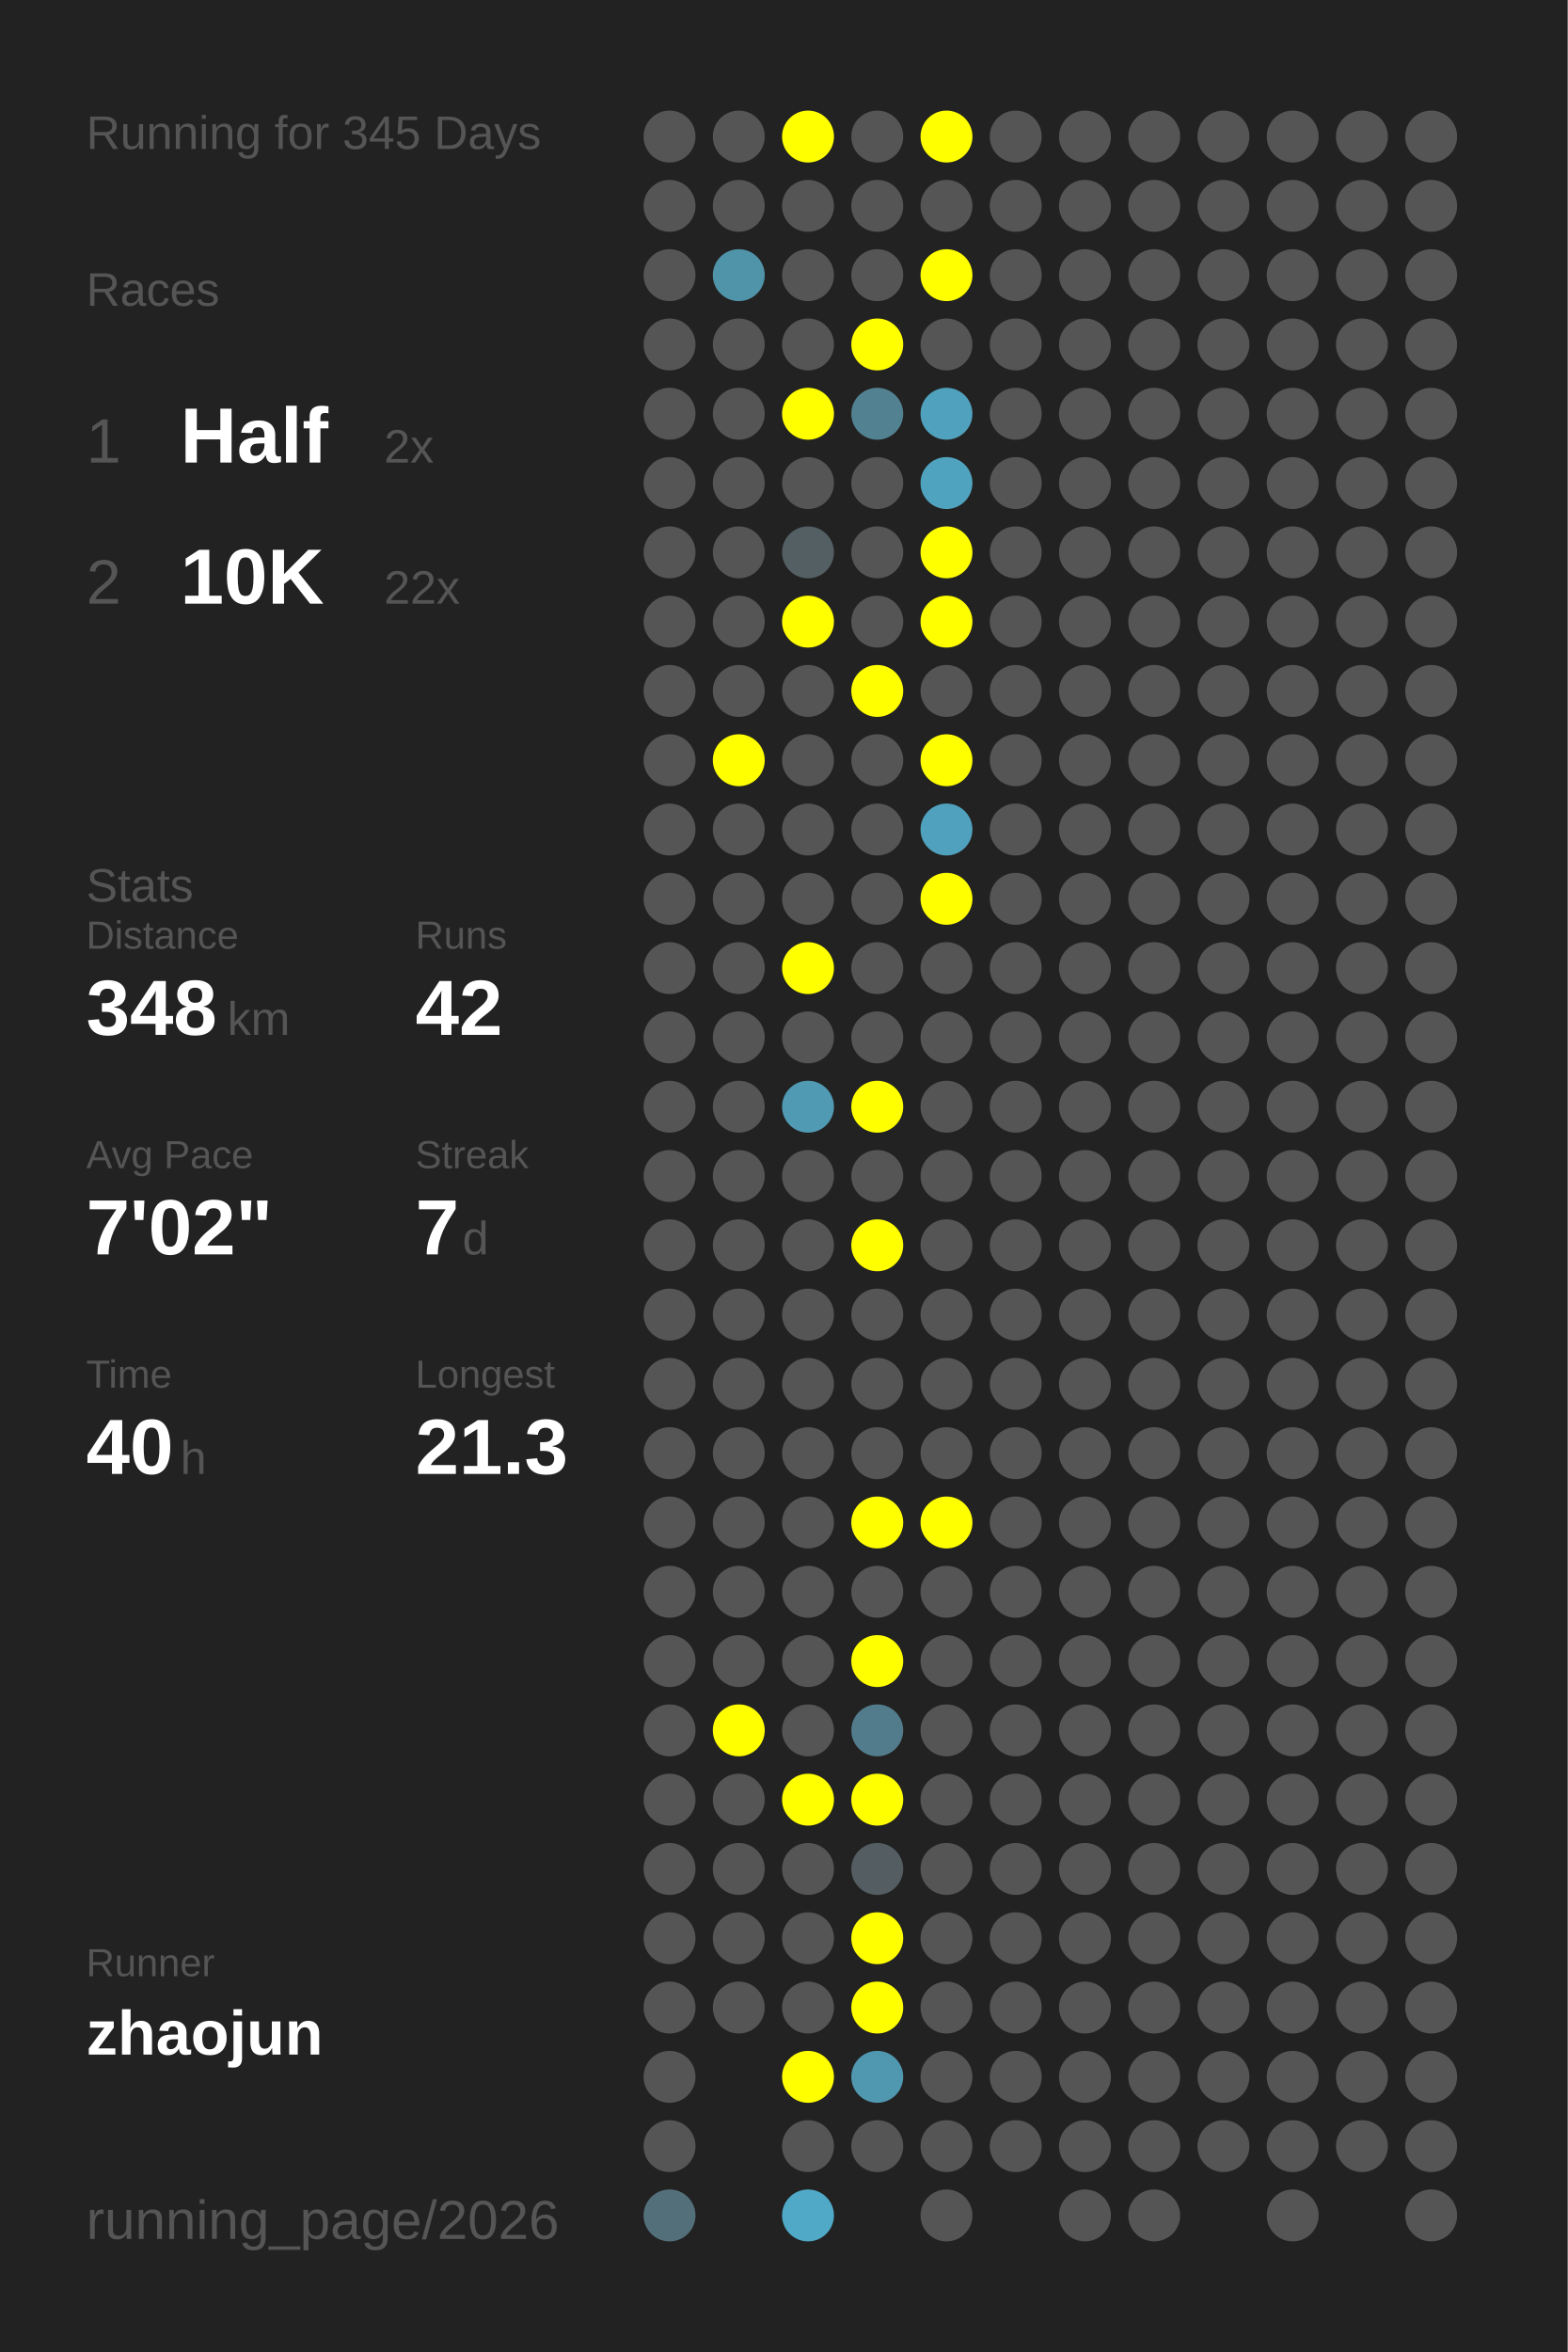
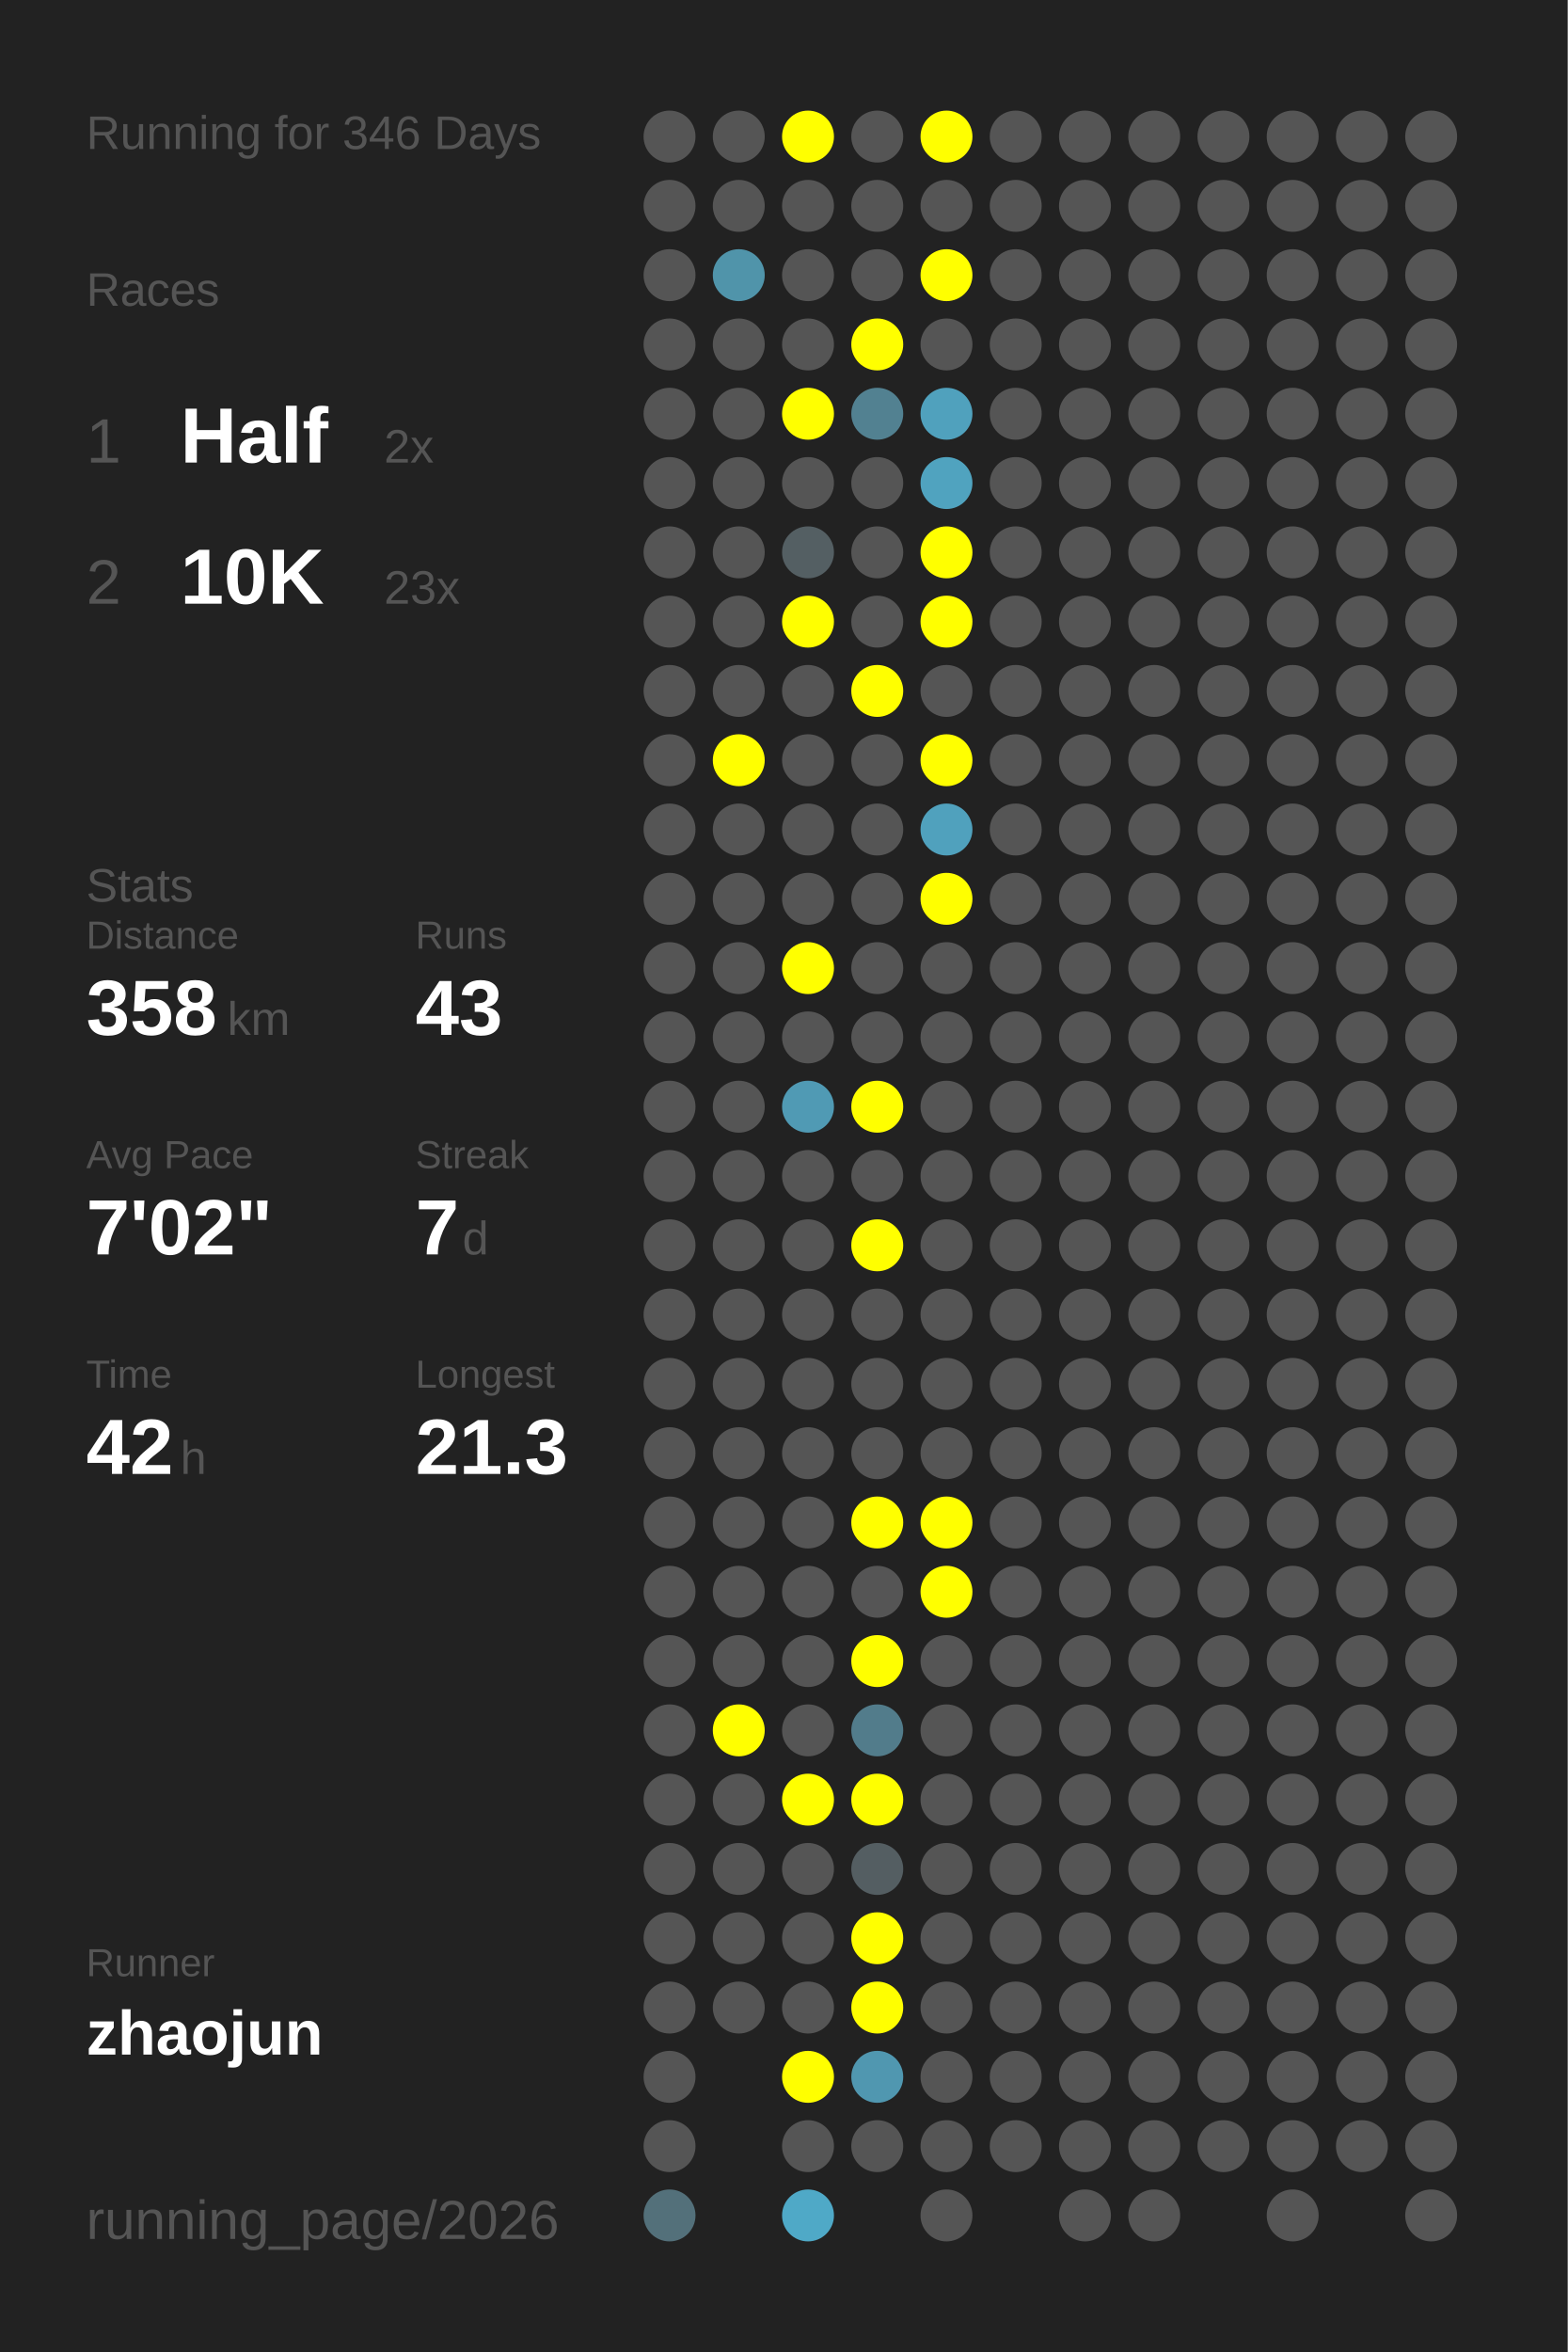
<svg xmlns="http://www.w3.org/2000/svg" baseProfile="full" height="300mm" version="1.1" viewBox="0,0,200,300" width="200mm">
  <defs />
  <rect fill="#222222" height="300" width="200" x="0" y="0" />
-   <text fill="#555555" style="font-size:6px; font-family:Arial;" x="11" y="19">Running for 345 Days</text>
+   <text fill="#555555" style="font-size:6px; font-family:Arial;" x="11" y="19">Running for 346 Days</text>
  <text fill="#555555" style="font-size:6px; font-family:Arial;" x="11" y="39">Races</text>
  <text fill="#555555" style="font-size:8px; font-family:Arial;" x="11" y="59">1</text>
  <text fill="#FFFFFF" style="font-size:10px; font-family:Arial; font-weight:bold;" x="23" y="59">Half</text>
  <text fill="#555555" style="font-size:6px; font-family:Arial;" x="49" y="59">2x</text>
  <text fill="#555555" style="font-size:8px; font-family:Arial;" x="11" y="77">2</text>
  <text fill="#FFFFFF" style="font-size:10px; font-family:Arial; font-weight:bold;" x="23" y="77">10K</text>
-   <text fill="#555555" style="font-size:6px; font-family:Arial;" x="49" y="77">22x</text>
+   <text fill="#555555" style="font-size:6px; font-family:Arial;" x="49" y="77">23x</text>
  <text fill="#555555" style="font-size:6px; font-family:Arial;" x="11" y="115">Stats</text>
  <text fill="#555555" style="font-size:5px; font-family:Arial;" x="11" y="121">Distance</text>
-   <text fill="#FFFFFF" style="font-size:10px; font-family:Arial; font-weight:bold;" x="11" y="132">348</text>
+   <text fill="#FFFFFF" style="font-size:10px; font-family:Arial; font-weight:bold;" x="11" y="132">358</text>
  <text fill="#555555" style="font-size:6px; font-family:Arial;" x="29" y="132">km</text>
  <text fill="#555555" style="font-size:5px; font-family:Arial;" x="53" y="121">Runs</text>
-   <text fill="#FFFFFF" style="font-size:10px; font-family:Arial; font-weight:bold;" x="53" y="132">42</text>
+   <text fill="#FFFFFF" style="font-size:10px; font-family:Arial; font-weight:bold;" x="53" y="132">43</text>
  <text fill="#555555" style="font-size:5px; font-family:Arial;" x="11" y="149">Avg Pace</text>
  <text fill="#FFFFFF" style="font-size:10px; font-family:Arial; font-weight:bold;" x="11" y="160">7'02"</text>
  <text fill="#555555" style="font-size:5px; font-family:Arial;" x="53" y="149">Streak</text>
  <text fill="#FFFFFF" style="font-size:10px; font-family:Arial; font-weight:bold;" x="53" y="160">7</text>
  <text fill="#555555" style="font-size:6px; font-family:Arial;" x="59" y="160">d</text>
  <text fill="#555555" style="font-size:5px; font-family:Arial;" x="11" y="177">Time</text>
-   <text fill="#FFFFFF" style="font-size:10px; font-family:Arial; font-weight:bold;" x="11" y="188">40</text>
+   <text fill="#FFFFFF" style="font-size:10px; font-family:Arial; font-weight:bold;" x="11" y="188">42</text>
  <text fill="#555555" style="font-size:6px; font-family:Arial;" x="23" y="188">h</text>
  <text fill="#555555" style="font-size:5px; font-family:Arial;" x="53" y="177">Longest</text>
  <text fill="#FFFFFF" style="font-size:10px; font-family:Arial; font-weight:bold;" x="53" y="188">21.3</text>
  <text fill="#555555" style="font-size:5px; font-family:Arial;" x="11" y="252.065">Runner</text>
  <text fill="#FFFFFF" style="font-size:8px; font-family:Arial; font-weight:bold;" x="11" y="262.065">zhaojun</text>
  <text fill="#555555" style="font-size:7px; font-family:Arial;" x="11" y="285.581">running_page/2026</text>
  <circle cx="85.417" cy="17.419" fill="#555555" r="3.312" />
  <circle cx="85.417" cy="26.258" fill="#555555" r="3.312" />
  <circle cx="85.417" cy="35.097" fill="#555555" r="3.312" />
  <circle cx="85.417" cy="43.935" fill="#555555" r="3.312" />
  <circle cx="85.417" cy="52.774" fill="#555555" r="3.312" />
  <circle cx="85.417" cy="61.613" fill="#555555" r="3.312" />
  <circle cx="85.417" cy="70.452" fill="#555555" r="3.312" />
  <circle cx="85.417" cy="79.29" fill="#555555" r="3.312" />
  <circle cx="85.417" cy="88.129" fill="#555555" r="3.312" />
  <circle cx="85.417" cy="96.968" fill="#555555" r="3.312" />
  <circle cx="85.417" cy="105.806" fill="#555555" r="3.312" />
  <circle cx="85.417" cy="114.645" fill="#555555" r="3.312" />
  <circle cx="85.417" cy="123.484" fill="#555555" r="3.312" />
  <circle cx="85.417" cy="132.323" fill="#555555" r="3.312" />
  <circle cx="85.417" cy="141.161" fill="#555555" r="3.312" />
  <circle cx="85.417" cy="150" fill="#555555" r="3.312" />
  <circle cx="85.417" cy="158.839" fill="#555555" r="3.312" />
  <circle cx="85.417" cy="167.677" fill="#555555" r="3.312" />
  <circle cx="85.417" cy="176.516" fill="#555555" r="3.312" />
  <circle cx="85.417" cy="185.355" fill="#555555" r="3.312" />
  <circle cx="85.417" cy="194.194" fill="#555555" r="3.312" />
  <circle cx="85.417" cy="203.032" fill="#555555" r="3.312" />
  <circle cx="85.417" cy="211.871" fill="#555555" r="3.312" />
  <circle cx="85.417" cy="220.71" fill="#555555" r="3.312" />
  <circle cx="85.417" cy="229.548" fill="#555555" r="3.312" />
  <circle cx="85.417" cy="238.387" fill="#555555" r="3.312" />
  <circle cx="85.417" cy="247.226" fill="#555555" r="3.312" />
  <circle cx="85.417" cy="256.065" fill="#555555" r="3.312" />
  <circle cx="85.417" cy="264.903" fill="#555555" r="3.312" />
  <circle cx="85.417" cy="273.742" fill="#555555" r="3.312" />
  <circle cx="85.417" cy="282.581" fill="#53707a" r="3.312" />
  <circle cx="94.25" cy="17.419" fill="#555555" r="3.312" />
  <circle cx="94.25" cy="26.258" fill="#555555" r="3.312" />
  <circle cx="94.25" cy="35.097" fill="#5094aa" r="3.312" />
  <circle cx="94.25" cy="43.935" fill="#555555" r="3.312" />
  <circle cx="94.25" cy="52.774" fill="#555555" r="3.312" />
  <circle cx="94.25" cy="61.613" fill="#555555" r="3.312" />
  <circle cx="94.25" cy="70.452" fill="#555555" r="3.312" />
  <circle cx="94.25" cy="79.29" fill="#555555" r="3.312" />
  <circle cx="94.25" cy="88.129" fill="#555555" r="3.312" />
  <circle cx="94.25" cy="96.968" fill="#FFFF00" r="3.312" />
  <circle cx="94.25" cy="105.806" fill="#555555" r="3.312" />
  <circle cx="94.25" cy="114.645" fill="#555555" r="3.312" />
  <circle cx="94.25" cy="123.484" fill="#555555" r="3.312" />
  <circle cx="94.25" cy="132.323" fill="#555555" r="3.312" />
  <circle cx="94.25" cy="141.161" fill="#555555" r="3.312" />
  <circle cx="94.25" cy="150" fill="#555555" r="3.312" />
  <circle cx="94.25" cy="158.839" fill="#555555" r="3.312" />
  <circle cx="94.25" cy="167.677" fill="#555555" r="3.312" />
  <circle cx="94.25" cy="176.516" fill="#555555" r="3.312" />
  <circle cx="94.25" cy="185.355" fill="#555555" r="3.312" />
  <circle cx="94.25" cy="194.194" fill="#555555" r="3.312" />
  <circle cx="94.25" cy="203.032" fill="#555555" r="3.312" />
  <circle cx="94.25" cy="211.871" fill="#555555" r="3.312" />
  <circle cx="94.25" cy="220.71" fill="#FFFF00" r="3.312" />
  <circle cx="94.25" cy="229.548" fill="#555555" r="3.312" />
  <circle cx="94.25" cy="238.387" fill="#555555" r="3.312" />
  <circle cx="94.25" cy="247.226" fill="#555555" r="3.312" />
  <circle cx="94.25" cy="256.065" fill="#555555" r="3.312" />
  <circle cx="103.083" cy="17.419" fill="#FFFF00" r="3.312" />
  <circle cx="103.083" cy="26.258" fill="#555555" r="3.312" />
  <circle cx="103.083" cy="35.097" fill="#555555" r="3.312" />
  <circle cx="103.083" cy="43.935" fill="#555555" r="3.312" />
  <circle cx="103.083" cy="52.774" fill="#FFFF00" r="3.312" />
  <circle cx="103.083" cy="61.613" fill="#555555" r="3.312" />
  <circle cx="103.083" cy="70.452" fill="#545f63" r="3.312" />
  <circle cx="103.083" cy="79.29" fill="#FFFF00" r="3.312" />
  <circle cx="103.083" cy="88.129" fill="#555555" r="3.312" />
  <circle cx="103.083" cy="96.968" fill="#555555" r="3.312" />
  <circle cx="103.083" cy="105.806" fill="#555555" r="3.312" />
  <circle cx="103.083" cy="114.645" fill="#555555" r="3.312" />
  <circle cx="103.083" cy="123.484" fill="#FFFF00" r="3.312" />
  <circle cx="103.083" cy="132.323" fill="#555555" r="3.312" />
  <circle cx="103.083" cy="141.161" fill="#509ab4" r="3.312" />
  <circle cx="103.083" cy="150" fill="#555555" r="3.312" />
  <circle cx="103.083" cy="158.839" fill="#555555" r="3.312" />
  <circle cx="103.083" cy="167.677" fill="#555555" r="3.312" />
  <circle cx="103.083" cy="176.516" fill="#555555" r="3.312" />
  <circle cx="103.083" cy="185.355" fill="#555555" r="3.312" />
  <circle cx="103.083" cy="194.194" fill="#555555" r="3.312" />
  <circle cx="103.083" cy="203.032" fill="#555555" r="3.312" />
  <circle cx="103.083" cy="211.871" fill="#555555" r="3.312" />
  <circle cx="103.083" cy="220.71" fill="#555555" r="3.312" />
  <circle cx="103.083" cy="229.548" fill="#FFFF00" r="3.312" />
  <circle cx="103.083" cy="238.387" fill="#555555" r="3.312" />
  <circle cx="103.083" cy="247.226" fill="#555555" r="3.312" />
  <circle cx="103.083" cy="256.065" fill="#555555" r="3.312" />
  <circle cx="103.083" cy="264.903" fill="#FFFF00" r="3.312" />
  <circle cx="103.083" cy="273.742" fill="#555555" r="3.312" />
  <circle cx="103.083" cy="282.581" fill="#4fa9c7" r="3.312" />
  <circle cx="111.917" cy="17.419" fill="#555555" r="3.312" />
  <circle cx="111.917" cy="26.258" fill="#555555" r="3.312" />
  <circle cx="111.917" cy="35.097" fill="#555555" r="3.312" />
  <circle cx="111.917" cy="43.935" fill="#FFFF00" r="3.312" />
  <circle cx="111.917" cy="52.774" fill="#528191" r="3.312" />
  <circle cx="111.917" cy="61.613" fill="#555555" r="3.312" />
  <circle cx="111.917" cy="70.452" fill="#555555" r="3.312" />
  <circle cx="111.917" cy="79.29" fill="#555555" r="3.312" />
  <circle cx="111.917" cy="88.129" fill="#FFFF00" r="3.312" />
  <circle cx="111.917" cy="96.968" fill="#555555" r="3.312" />
  <circle cx="111.917" cy="105.806" fill="#555555" r="3.312" />
  <circle cx="111.917" cy="114.645" fill="#555555" r="3.312" />
  <circle cx="111.917" cy="123.484" fill="#555555" r="3.312" />
  <circle cx="111.917" cy="132.323" fill="#555555" r="3.312" />
  <circle cx="111.917" cy="141.161" fill="#FFFF00" r="3.312" />
  <circle cx="111.917" cy="150" fill="#555555" r="3.312" />
  <circle cx="111.917" cy="158.839" fill="#FFFF00" r="3.312" />
  <circle cx="111.917" cy="167.677" fill="#555555" r="3.312" />
  <circle cx="111.917" cy="176.516" fill="#555555" r="3.312" />
  <circle cx="111.917" cy="185.355" fill="#555555" r="3.312" />
  <circle cx="111.917" cy="194.194" fill="#FFFF00" r="3.312" />
  <circle cx="111.917" cy="203.032" fill="#555555" r="3.312" />
  <circle cx="111.917" cy="211.871" fill="#FFFF00" r="3.312" />
  <circle cx="111.917" cy="220.71" fill="#527c8b" r="3.312" />
  <circle cx="111.917" cy="229.548" fill="#FFFF00" r="3.312" />
  <circle cx="111.917" cy="238.387" fill="#545e62" r="3.312" />
  <circle cx="111.917" cy="247.226" fill="#FFFF00" r="3.312" />
  <circle cx="111.917" cy="256.065" fill="#FFFF00" r="3.312" />
  <circle cx="111.917" cy="264.903" fill="#5097b0" r="3.312" />
  <circle cx="111.917" cy="273.742" fill="#555555" r="3.312" />
  <circle cx="120.75" cy="17.419" fill="#FFFF00" r="3.312" />
  <circle cx="120.75" cy="26.258" fill="#555555" r="3.312" />
  <circle cx="120.75" cy="35.097" fill="#FFFF00" r="3.312" />
  <circle cx="120.75" cy="43.935" fill="#555555" r="3.312" />
  <circle cx="120.75" cy="52.774" fill="#50a1bd" r="3.312" />
  <circle cx="120.75" cy="61.613" fill="#50a3bf" r="3.312" />
  <circle cx="120.75" cy="70.452" fill="#FFFF00" r="3.312" />
  <circle cx="120.75" cy="79.29" fill="#FFFF00" r="3.312" />
  <circle cx="120.75" cy="88.129" fill="#555555" r="3.312" />
  <circle cx="120.75" cy="96.968" fill="#FFFF00" r="3.312" />
  <circle cx="120.75" cy="105.806" fill="#50a1bd" r="3.312" />
  <circle cx="120.75" cy="114.645" fill="#FFFF00" r="3.312" />
  <circle cx="120.75" cy="123.484" fill="#555555" r="3.312" />
  <circle cx="120.75" cy="132.323" fill="#555555" r="3.312" />
  <circle cx="120.75" cy="141.161" fill="#555555" r="3.312" />
  <circle cx="120.75" cy="150" fill="#555555" r="3.312" />
  <circle cx="120.75" cy="158.839" fill="#555555" r="3.312" />
  <circle cx="120.75" cy="167.677" fill="#555555" r="3.312" />
  <circle cx="120.75" cy="176.516" fill="#555555" r="3.312" />
  <circle cx="120.75" cy="185.355" fill="#555555" r="3.312" />
  <circle cx="120.75" cy="194.194" fill="#FFFF00" r="3.312" />
-   <circle cx="120.75" cy="203.032" fill="#555555" r="3.312" />
+   <circle cx="120.75" cy="203.032" fill="#FFFF00" r="3.312" />
  <circle cx="120.75" cy="211.871" fill="#555555" r="3.312" />
  <circle cx="120.75" cy="220.71" fill="#555555" r="3.312" />
  <circle cx="120.75" cy="229.548" fill="#555555" r="3.312" />
  <circle cx="120.75" cy="238.387" fill="#555555" r="3.312" />
  <circle cx="120.75" cy="247.226" fill="#555555" r="3.312" />
  <circle cx="120.75" cy="256.065" fill="#555555" r="3.312" />
  <circle cx="120.75" cy="264.903" fill="#555555" r="3.312" />
  <circle cx="120.75" cy="273.742" fill="#555555" r="3.312" />
  <circle cx="120.75" cy="282.581" fill="#555555" r="3.312" />
  <circle cx="129.583" cy="17.419" fill="#555555" r="3.312" />
  <circle cx="129.583" cy="26.258" fill="#555555" r="3.312" />
  <circle cx="129.583" cy="35.097" fill="#555555" r="3.312" />
  <circle cx="129.583" cy="43.935" fill="#555555" r="3.312" />
  <circle cx="129.583" cy="52.774" fill="#555555" r="3.312" />
  <circle cx="129.583" cy="61.613" fill="#555555" r="3.312" />
  <circle cx="129.583" cy="70.452" fill="#555555" r="3.312" />
  <circle cx="129.583" cy="79.29" fill="#555555" r="3.312" />
  <circle cx="129.583" cy="88.129" fill="#555555" r="3.312" />
  <circle cx="129.583" cy="96.968" fill="#555555" r="3.312" />
  <circle cx="129.583" cy="105.806" fill="#555555" r="3.312" />
  <circle cx="129.583" cy="114.645" fill="#555555" r="3.312" />
  <circle cx="129.583" cy="123.484" fill="#555555" r="3.312" />
  <circle cx="129.583" cy="132.323" fill="#555555" r="3.312" />
  <circle cx="129.583" cy="141.161" fill="#555555" r="3.312" />
  <circle cx="129.583" cy="150" fill="#555555" r="3.312" />
  <circle cx="129.583" cy="158.839" fill="#555555" r="3.312" />
  <circle cx="129.583" cy="167.677" fill="#555555" r="3.312" />
  <circle cx="129.583" cy="176.516" fill="#555555" r="3.312" />
  <circle cx="129.583" cy="185.355" fill="#555555" r="3.312" />
  <circle cx="129.583" cy="194.194" fill="#555555" r="3.312" />
  <circle cx="129.583" cy="203.032" fill="#555555" r="3.312" />
  <circle cx="129.583" cy="211.871" fill="#555555" r="3.312" />
  <circle cx="129.583" cy="220.71" fill="#555555" r="3.312" />
  <circle cx="129.583" cy="229.548" fill="#555555" r="3.312" />
  <circle cx="129.583" cy="238.387" fill="#555555" r="3.312" />
  <circle cx="129.583" cy="247.226" fill="#555555" r="3.312" />
  <circle cx="129.583" cy="256.065" fill="#555555" r="3.312" />
  <circle cx="129.583" cy="264.903" fill="#555555" r="3.312" />
  <circle cx="129.583" cy="273.742" fill="#555555" r="3.312" />
  <circle cx="138.417" cy="17.419" fill="#555555" r="3.312" />
  <circle cx="138.417" cy="26.258" fill="#555555" r="3.312" />
  <circle cx="138.417" cy="35.097" fill="#555555" r="3.312" />
  <circle cx="138.417" cy="43.935" fill="#555555" r="3.312" />
  <circle cx="138.417" cy="52.774" fill="#555555" r="3.312" />
  <circle cx="138.417" cy="61.613" fill="#555555" r="3.312" />
  <circle cx="138.417" cy="70.452" fill="#555555" r="3.312" />
  <circle cx="138.417" cy="79.29" fill="#555555" r="3.312" />
  <circle cx="138.417" cy="88.129" fill="#555555" r="3.312" />
  <circle cx="138.417" cy="96.968" fill="#555555" r="3.312" />
  <circle cx="138.417" cy="105.806" fill="#555555" r="3.312" />
  <circle cx="138.417" cy="114.645" fill="#555555" r="3.312" />
  <circle cx="138.417" cy="123.484" fill="#555555" r="3.312" />
  <circle cx="138.417" cy="132.323" fill="#555555" r="3.312" />
  <circle cx="138.417" cy="141.161" fill="#555555" r="3.312" />
  <circle cx="138.417" cy="150" fill="#555555" r="3.312" />
  <circle cx="138.417" cy="158.839" fill="#555555" r="3.312" />
  <circle cx="138.417" cy="167.677" fill="#555555" r="3.312" />
  <circle cx="138.417" cy="176.516" fill="#555555" r="3.312" />
  <circle cx="138.417" cy="185.355" fill="#555555" r="3.312" />
  <circle cx="138.417" cy="194.194" fill="#555555" r="3.312" />
  <circle cx="138.417" cy="203.032" fill="#555555" r="3.312" />
  <circle cx="138.417" cy="211.871" fill="#555555" r="3.312" />
  <circle cx="138.417" cy="220.71" fill="#555555" r="3.312" />
  <circle cx="138.417" cy="229.548" fill="#555555" r="3.312" />
  <circle cx="138.417" cy="238.387" fill="#555555" r="3.312" />
  <circle cx="138.417" cy="247.226" fill="#555555" r="3.312" />
  <circle cx="138.417" cy="256.065" fill="#555555" r="3.312" />
  <circle cx="138.417" cy="264.903" fill="#555555" r="3.312" />
  <circle cx="138.417" cy="273.742" fill="#555555" r="3.312" />
  <circle cx="138.417" cy="282.581" fill="#555555" r="3.312" />
  <circle cx="147.25" cy="17.419" fill="#555555" r="3.312" />
  <circle cx="147.25" cy="26.258" fill="#555555" r="3.312" />
  <circle cx="147.25" cy="35.097" fill="#555555" r="3.312" />
  <circle cx="147.25" cy="43.935" fill="#555555" r="3.312" />
  <circle cx="147.25" cy="52.774" fill="#555555" r="3.312" />
  <circle cx="147.25" cy="61.613" fill="#555555" r="3.312" />
  <circle cx="147.25" cy="70.452" fill="#555555" r="3.312" />
  <circle cx="147.25" cy="79.29" fill="#555555" r="3.312" />
  <circle cx="147.25" cy="88.129" fill="#555555" r="3.312" />
  <circle cx="147.25" cy="96.968" fill="#555555" r="3.312" />
  <circle cx="147.25" cy="105.806" fill="#555555" r="3.312" />
  <circle cx="147.25" cy="114.645" fill="#555555" r="3.312" />
  <circle cx="147.25" cy="123.484" fill="#555555" r="3.312" />
  <circle cx="147.25" cy="132.323" fill="#555555" r="3.312" />
  <circle cx="147.25" cy="141.161" fill="#555555" r="3.312" />
  <circle cx="147.25" cy="150" fill="#555555" r="3.312" />
  <circle cx="147.25" cy="158.839" fill="#555555" r="3.312" />
  <circle cx="147.25" cy="167.677" fill="#555555" r="3.312" />
  <circle cx="147.25" cy="176.516" fill="#555555" r="3.312" />
  <circle cx="147.25" cy="185.355" fill="#555555" r="3.312" />
  <circle cx="147.25" cy="194.194" fill="#555555" r="3.312" />
  <circle cx="147.25" cy="203.032" fill="#555555" r="3.312" />
  <circle cx="147.25" cy="211.871" fill="#555555" r="3.312" />
  <circle cx="147.25" cy="220.71" fill="#555555" r="3.312" />
  <circle cx="147.25" cy="229.548" fill="#555555" r="3.312" />
  <circle cx="147.25" cy="238.387" fill="#555555" r="3.312" />
  <circle cx="147.25" cy="247.226" fill="#555555" r="3.312" />
  <circle cx="147.25" cy="256.065" fill="#555555" r="3.312" />
  <circle cx="147.25" cy="264.903" fill="#555555" r="3.312" />
  <circle cx="147.25" cy="273.742" fill="#555555" r="3.312" />
  <circle cx="147.25" cy="282.581" fill="#555555" r="3.312" />
  <circle cx="156.083" cy="17.419" fill="#555555" r="3.312" />
  <circle cx="156.083" cy="26.258" fill="#555555" r="3.312" />
  <circle cx="156.083" cy="35.097" fill="#555555" r="3.312" />
  <circle cx="156.083" cy="43.935" fill="#555555" r="3.312" />
  <circle cx="156.083" cy="52.774" fill="#555555" r="3.312" />
  <circle cx="156.083" cy="61.613" fill="#555555" r="3.312" />
  <circle cx="156.083" cy="70.452" fill="#555555" r="3.312" />
  <circle cx="156.083" cy="79.29" fill="#555555" r="3.312" />
  <circle cx="156.083" cy="88.129" fill="#555555" r="3.312" />
  <circle cx="156.083" cy="96.968" fill="#555555" r="3.312" />
  <circle cx="156.083" cy="105.806" fill="#555555" r="3.312" />
  <circle cx="156.083" cy="114.645" fill="#555555" r="3.312" />
  <circle cx="156.083" cy="123.484" fill="#555555" r="3.312" />
  <circle cx="156.083" cy="132.323" fill="#555555" r="3.312" />
  <circle cx="156.083" cy="141.161" fill="#555555" r="3.312" />
  <circle cx="156.083" cy="150" fill="#555555" r="3.312" />
  <circle cx="156.083" cy="158.839" fill="#555555" r="3.312" />
  <circle cx="156.083" cy="167.677" fill="#555555" r="3.312" />
  <circle cx="156.083" cy="176.516" fill="#555555" r="3.312" />
  <circle cx="156.083" cy="185.355" fill="#555555" r="3.312" />
  <circle cx="156.083" cy="194.194" fill="#555555" r="3.312" />
  <circle cx="156.083" cy="203.032" fill="#555555" r="3.312" />
  <circle cx="156.083" cy="211.871" fill="#555555" r="3.312" />
  <circle cx="156.083" cy="220.71" fill="#555555" r="3.312" />
  <circle cx="156.083" cy="229.548" fill="#555555" r="3.312" />
  <circle cx="156.083" cy="238.387" fill="#555555" r="3.312" />
  <circle cx="156.083" cy="247.226" fill="#555555" r="3.312" />
  <circle cx="156.083" cy="256.065" fill="#555555" r="3.312" />
  <circle cx="156.083" cy="264.903" fill="#555555" r="3.312" />
  <circle cx="156.083" cy="273.742" fill="#555555" r="3.312" />
  <circle cx="164.917" cy="17.419" fill="#555555" r="3.312" />
  <circle cx="164.917" cy="26.258" fill="#555555" r="3.312" />
  <circle cx="164.917" cy="35.097" fill="#555555" r="3.312" />
  <circle cx="164.917" cy="43.935" fill="#555555" r="3.312" />
  <circle cx="164.917" cy="52.774" fill="#555555" r="3.312" />
  <circle cx="164.917" cy="61.613" fill="#555555" r="3.312" />
  <circle cx="164.917" cy="70.452" fill="#555555" r="3.312" />
  <circle cx="164.917" cy="79.29" fill="#555555" r="3.312" />
  <circle cx="164.917" cy="88.129" fill="#555555" r="3.312" />
  <circle cx="164.917" cy="96.968" fill="#555555" r="3.312" />
  <circle cx="164.917" cy="105.806" fill="#555555" r="3.312" />
  <circle cx="164.917" cy="114.645" fill="#555555" r="3.312" />
  <circle cx="164.917" cy="123.484" fill="#555555" r="3.312" />
  <circle cx="164.917" cy="132.323" fill="#555555" r="3.312" />
  <circle cx="164.917" cy="141.161" fill="#555555" r="3.312" />
  <circle cx="164.917" cy="150" fill="#555555" r="3.312" />
  <circle cx="164.917" cy="158.839" fill="#555555" r="3.312" />
  <circle cx="164.917" cy="167.677" fill="#555555" r="3.312" />
  <circle cx="164.917" cy="176.516" fill="#555555" r="3.312" />
  <circle cx="164.917" cy="185.355" fill="#555555" r="3.312" />
  <circle cx="164.917" cy="194.194" fill="#555555" r="3.312" />
  <circle cx="164.917" cy="203.032" fill="#555555" r="3.312" />
  <circle cx="164.917" cy="211.871" fill="#555555" r="3.312" />
  <circle cx="164.917" cy="220.71" fill="#555555" r="3.312" />
  <circle cx="164.917" cy="229.548" fill="#555555" r="3.312" />
  <circle cx="164.917" cy="238.387" fill="#555555" r="3.312" />
  <circle cx="164.917" cy="247.226" fill="#555555" r="3.312" />
  <circle cx="164.917" cy="256.065" fill="#555555" r="3.312" />
  <circle cx="164.917" cy="264.903" fill="#555555" r="3.312" />
  <circle cx="164.917" cy="273.742" fill="#555555" r="3.312" />
  <circle cx="164.917" cy="282.581" fill="#555555" r="3.312" />
  <circle cx="173.75" cy="17.419" fill="#555555" r="3.312" />
  <circle cx="173.75" cy="26.258" fill="#555555" r="3.312" />
  <circle cx="173.75" cy="35.097" fill="#555555" r="3.312" />
  <circle cx="173.75" cy="43.935" fill="#555555" r="3.312" />
  <circle cx="173.75" cy="52.774" fill="#555555" r="3.312" />
  <circle cx="173.75" cy="61.613" fill="#555555" r="3.312" />
  <circle cx="173.75" cy="70.452" fill="#555555" r="3.312" />
  <circle cx="173.75" cy="79.29" fill="#555555" r="3.312" />
  <circle cx="173.75" cy="88.129" fill="#555555" r="3.312" />
  <circle cx="173.75" cy="96.968" fill="#555555" r="3.312" />
  <circle cx="173.75" cy="105.806" fill="#555555" r="3.312" />
  <circle cx="173.75" cy="114.645" fill="#555555" r="3.312" />
  <circle cx="173.75" cy="123.484" fill="#555555" r="3.312" />
  <circle cx="173.75" cy="132.323" fill="#555555" r="3.312" />
  <circle cx="173.75" cy="141.161" fill="#555555" r="3.312" />
  <circle cx="173.75" cy="150" fill="#555555" r="3.312" />
  <circle cx="173.75" cy="158.839" fill="#555555" r="3.312" />
  <circle cx="173.75" cy="167.677" fill="#555555" r="3.312" />
  <circle cx="173.75" cy="176.516" fill="#555555" r="3.312" />
  <circle cx="173.75" cy="185.355" fill="#555555" r="3.312" />
  <circle cx="173.75" cy="194.194" fill="#555555" r="3.312" />
  <circle cx="173.75" cy="203.032" fill="#555555" r="3.312" />
  <circle cx="173.75" cy="211.871" fill="#555555" r="3.312" />
  <circle cx="173.75" cy="220.71" fill="#555555" r="3.312" />
  <circle cx="173.75" cy="229.548" fill="#555555" r="3.312" />
  <circle cx="173.75" cy="238.387" fill="#555555" r="3.312" />
  <circle cx="173.75" cy="247.226" fill="#555555" r="3.312" />
  <circle cx="173.75" cy="256.065" fill="#555555" r="3.312" />
  <circle cx="173.75" cy="264.903" fill="#555555" r="3.312" />
  <circle cx="173.75" cy="273.742" fill="#555555" r="3.312" />
  <circle cx="182.583" cy="17.419" fill="#555555" r="3.312" />
  <circle cx="182.583" cy="26.258" fill="#555555" r="3.312" />
  <circle cx="182.583" cy="35.097" fill="#555555" r="3.312" />
  <circle cx="182.583" cy="43.935" fill="#555555" r="3.312" />
  <circle cx="182.583" cy="52.774" fill="#555555" r="3.312" />
  <circle cx="182.583" cy="61.613" fill="#555555" r="3.312" />
  <circle cx="182.583" cy="70.452" fill="#555555" r="3.312" />
  <circle cx="182.583" cy="79.29" fill="#555555" r="3.312" />
  <circle cx="182.583" cy="88.129" fill="#555555" r="3.312" />
  <circle cx="182.583" cy="96.968" fill="#555555" r="3.312" />
  <circle cx="182.583" cy="105.806" fill="#555555" r="3.312" />
  <circle cx="182.583" cy="114.645" fill="#555555" r="3.312" />
  <circle cx="182.583" cy="123.484" fill="#555555" r="3.312" />
  <circle cx="182.583" cy="132.323" fill="#555555" r="3.312" />
  <circle cx="182.583" cy="141.161" fill="#555555" r="3.312" />
  <circle cx="182.583" cy="150" fill="#555555" r="3.312" />
  <circle cx="182.583" cy="158.839" fill="#555555" r="3.312" />
  <circle cx="182.583" cy="167.677" fill="#555555" r="3.312" />
  <circle cx="182.583" cy="176.516" fill="#555555" r="3.312" />
  <circle cx="182.583" cy="185.355" fill="#555555" r="3.312" />
  <circle cx="182.583" cy="194.194" fill="#555555" r="3.312" />
  <circle cx="182.583" cy="203.032" fill="#555555" r="3.312" />
  <circle cx="182.583" cy="211.871" fill="#555555" r="3.312" />
  <circle cx="182.583" cy="220.71" fill="#555555" r="3.312" />
  <circle cx="182.583" cy="229.548" fill="#555555" r="3.312" />
  <circle cx="182.583" cy="238.387" fill="#555555" r="3.312" />
  <circle cx="182.583" cy="247.226" fill="#555555" r="3.312" />
  <circle cx="182.583" cy="256.065" fill="#555555" r="3.312" />
  <circle cx="182.583" cy="264.903" fill="#555555" r="3.312" />
  <circle cx="182.583" cy="273.742" fill="#555555" r="3.312" />
  <circle cx="182.583" cy="282.581" fill="#555555" r="3.312" />
</svg>
